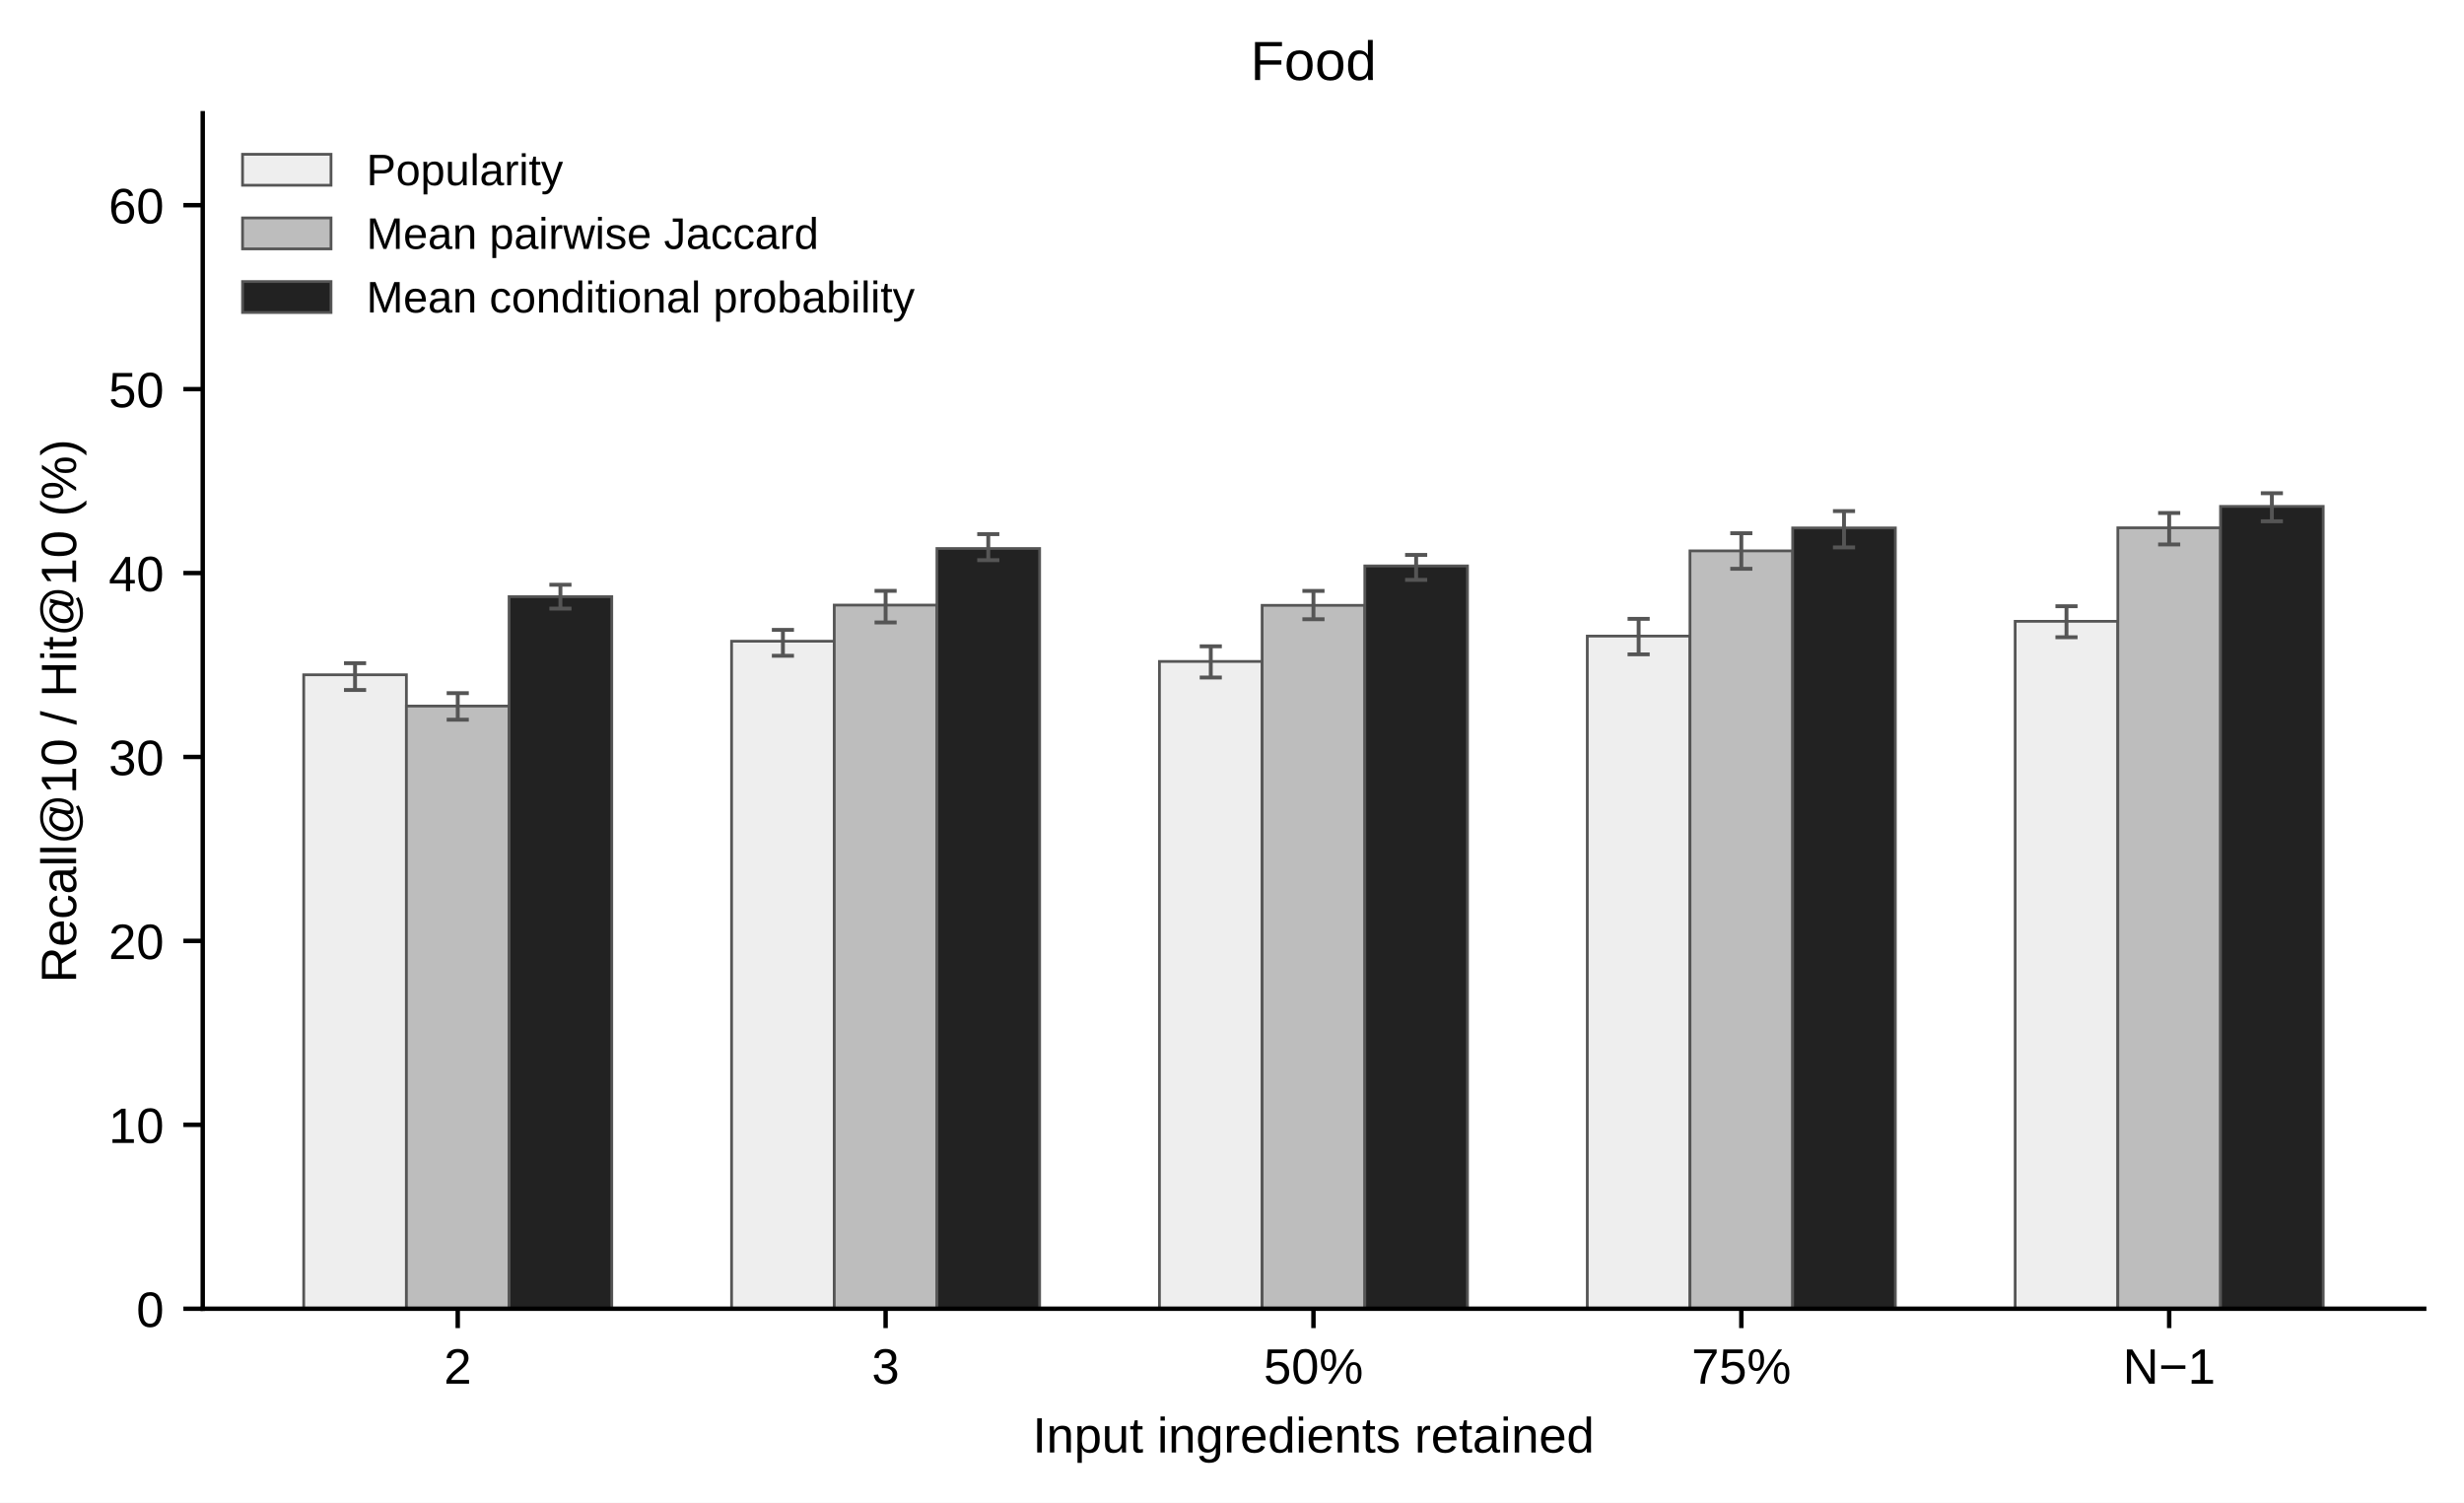
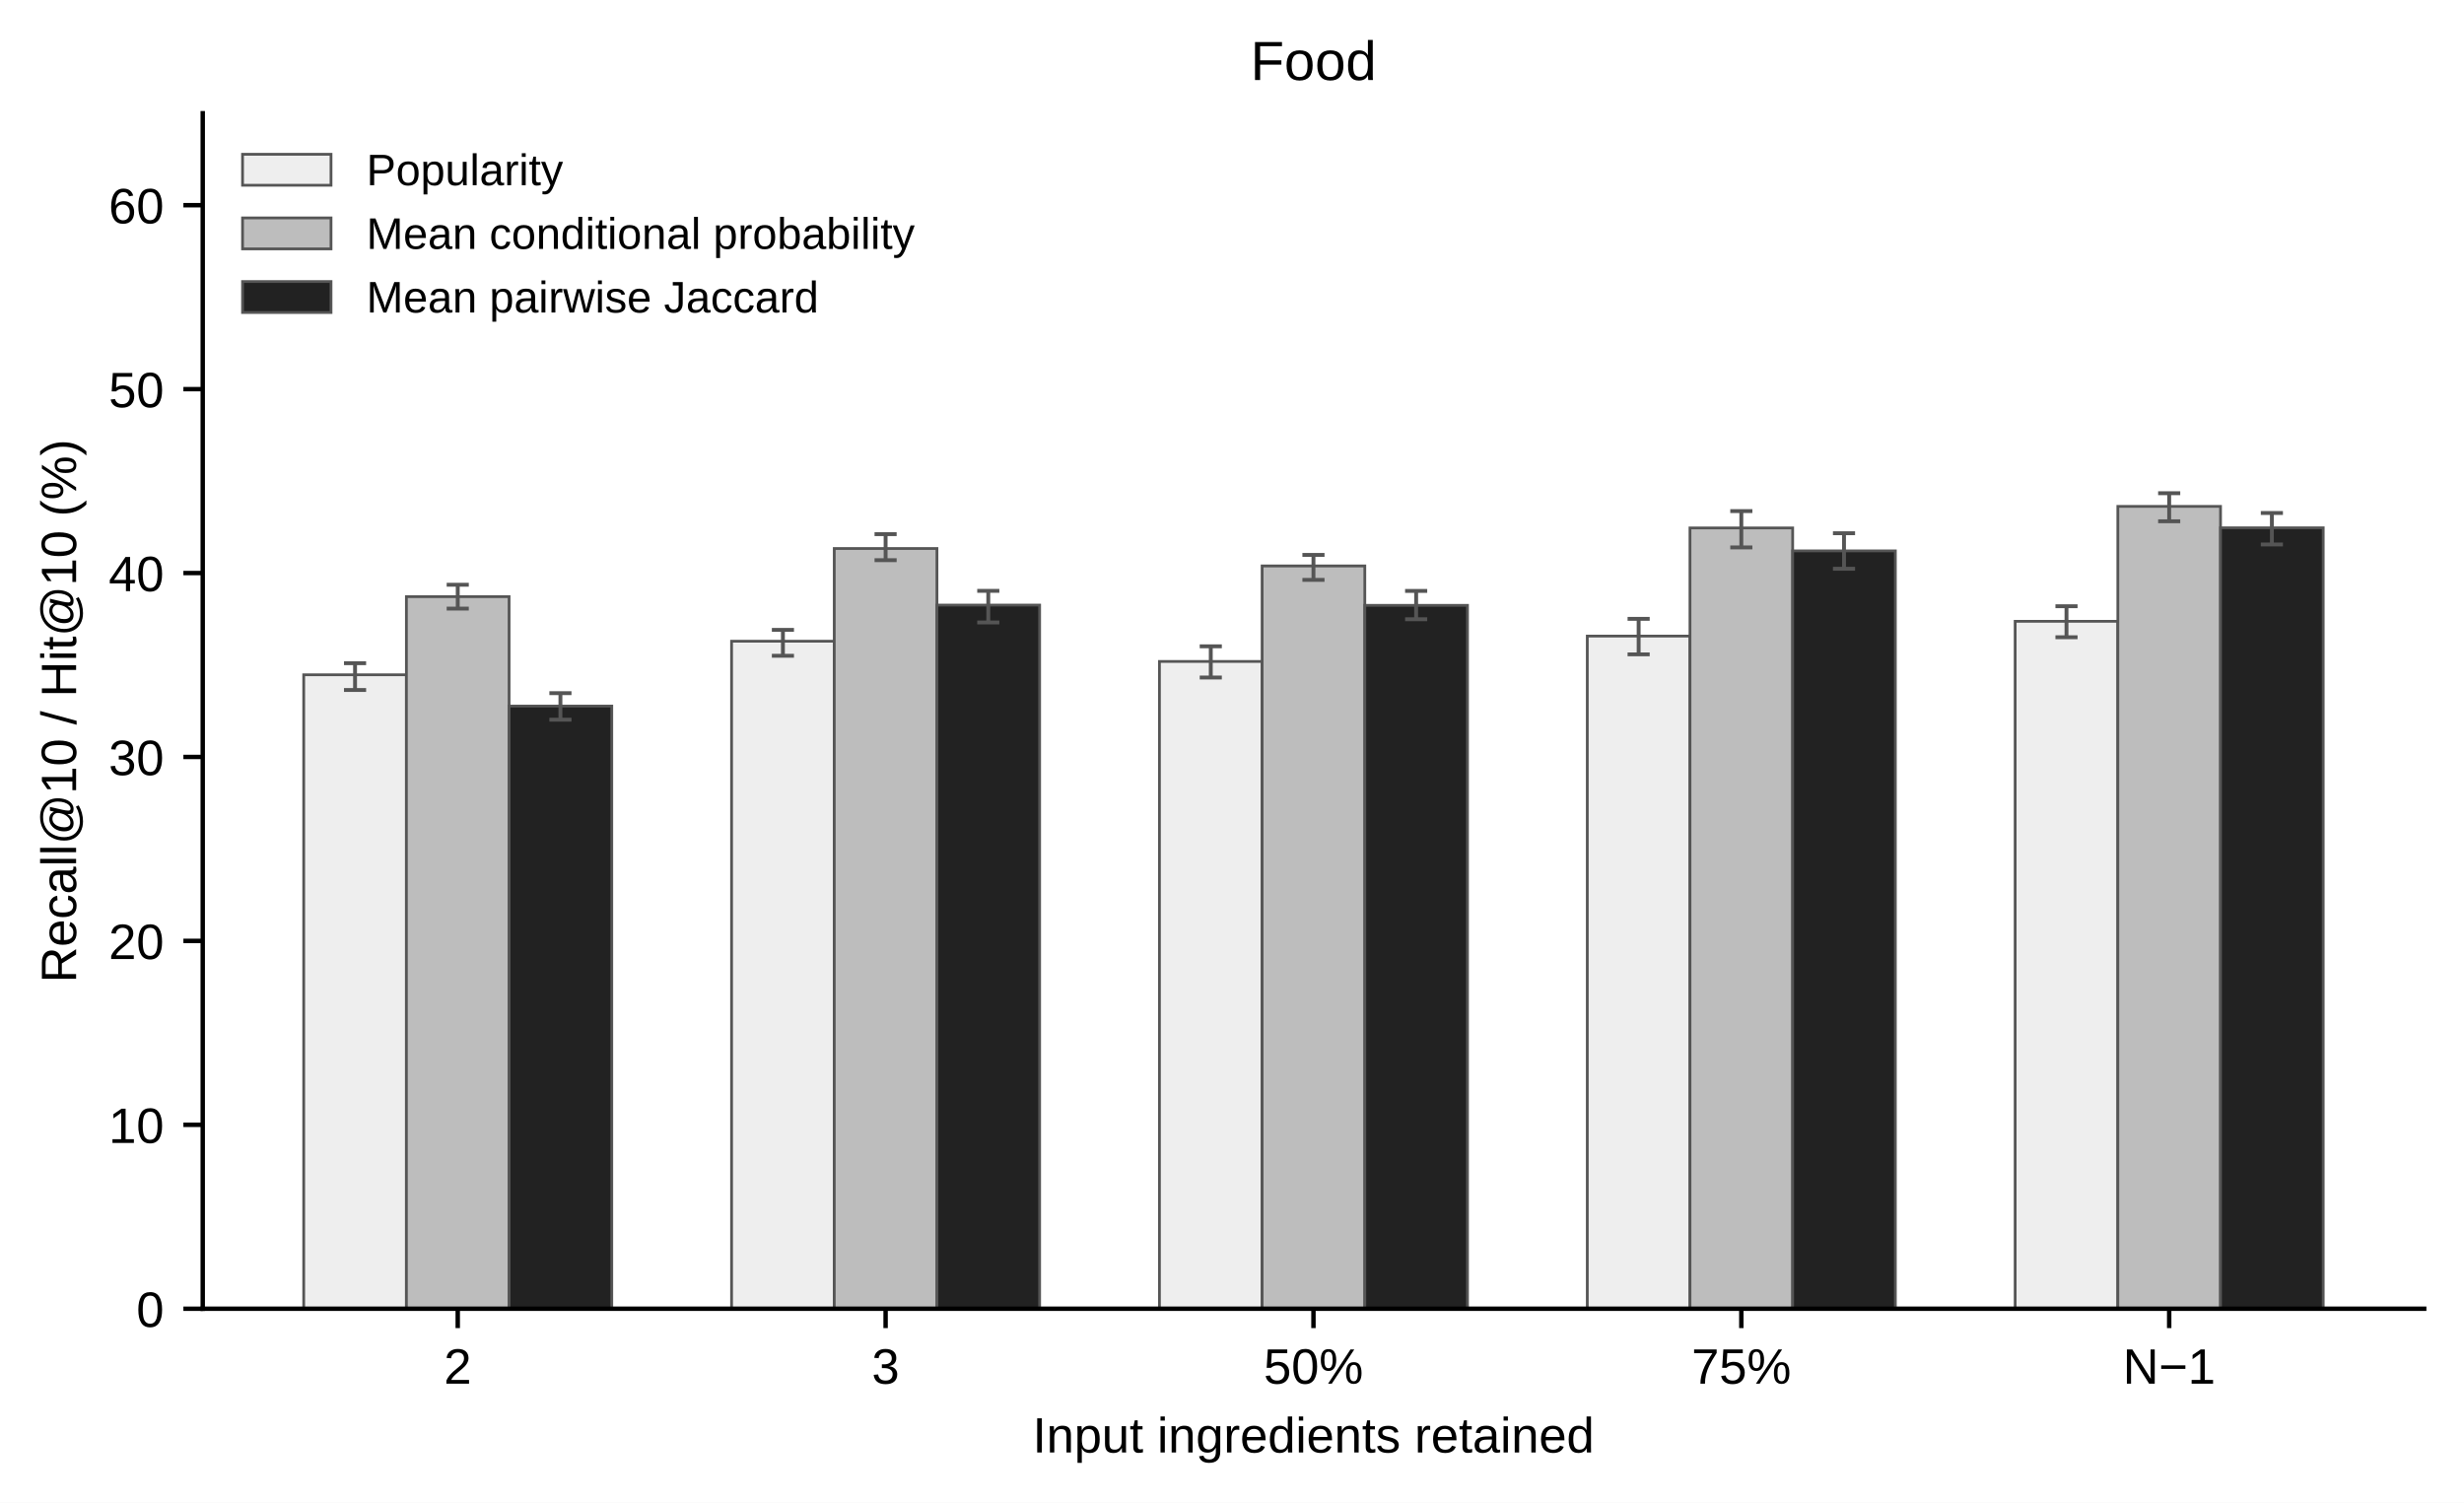
<svg xmlns="http://www.w3.org/2000/svg" xmlns:xlink="http://www.w3.org/1999/xlink" width="445.625pt" height="271.789pt" viewBox="0 0 445.625 271.789" version="1.1">
  <defs>
    <style type="text/css">*{stroke-linejoin: round; stroke-linecap: butt}</style>
  </defs>
  <g id="figure_1">
    <g id="patch_1">
      <path d="M 0 271.789 L 445.625 271.789 L 445.625 0 L 0 0 z " style="fill: #ffffff" />
    </g>
    <g id="axes_1">
      <g id="patch_2">
        <path d="M 36.665 236.696 L 438.425 236.696 L 438.425 20.48 L 36.665 20.48 z " style="fill: #ffffff" />
      </g>
      <g id="patch_3">
        <path d="M 54.927 236.696 L 73.499 236.696 L 73.499 122.043 L 54.927 122.043 z " clip-path="url(#p7ba1079631)" style="fill: #eeeeee; stroke: #555555; stroke-width: 0.5; stroke-linejoin: miter" />
      </g>
      <g id="patch_4">
        <path d="M 132.308 236.696 L 150.879 236.696 L 150.879 115.966 L 132.308 115.966 z " clip-path="url(#p7ba1079631)" style="fill: #eeeeee; stroke: #555555; stroke-width: 0.5; stroke-linejoin: miter" />
      </g>
      <g id="patch_5">
        <path d="M 209.688 236.696 L 228.26 236.696 L 228.26 119.625 L 209.688 119.625 z " clip-path="url(#p7ba1079631)" style="fill: #eeeeee; stroke: #555555; stroke-width: 0.5; stroke-linejoin: miter" />
      </g>
      <g id="patch_6">
        <path d="M 287.069 236.696 L 305.64 236.696 L 305.64 115.043 L 287.069 115.043 z " clip-path="url(#p7ba1079631)" style="fill: #eeeeee; stroke: #555555; stroke-width: 0.5; stroke-linejoin: miter" />
      </g>
      <g id="patch_7">
        <path d="M 364.45 236.696 L 383.021 236.696 L 383.021 112.373 L 364.45 112.373 z " clip-path="url(#p7ba1079631)" style="fill: #eeeeee; stroke: #555555; stroke-width: 0.5; stroke-linejoin: miter" />
      </g>
      <g id="patch_8">
-         <path d="M 73.499 236.696 L 92.07 236.696 L 92.07 127.695 L 73.499 127.695 z " clip-path="url(#p7ba1079631)" style="fill: #bdbdbd; stroke: #555555; stroke-width: 0.5; stroke-linejoin: miter" />
+         <path d="M 73.499 236.696 L 92.07 236.696 L 92.07 107.918 L 73.499 107.918 z " clip-path="url(#p7ba1079631)" style="fill: #bdbdbd; stroke: #555555; stroke-width: 0.5; stroke-linejoin: miter" />
      </g>
      <g id="patch_9">
-         <path d="M 150.879 236.696 L 169.451 236.696 L 169.451 109.438 L 150.879 109.438 z " clip-path="url(#p7ba1079631)" style="fill: #bdbdbd; stroke: #555555; stroke-width: 0.5; stroke-linejoin: miter" />
+         <path d="M 150.879 236.696 L 169.451 236.696 L 169.451 99.204 L 150.879 99.204 z " clip-path="url(#p7ba1079631)" style="fill: #bdbdbd; stroke: #555555; stroke-width: 0.5; stroke-linejoin: miter" />
      </g>
      <g id="patch_10">
-         <path d="M 228.26 236.696 L 246.831 236.696 L 246.831 109.479 L 228.26 109.479 z " clip-path="url(#p7ba1079631)" style="fill: #bdbdbd; stroke: #555555; stroke-width: 0.5; stroke-linejoin: miter" />
+         <path d="M 228.26 236.696 L 246.831 236.696 L 246.831 102.357 L 228.26 102.357 z " clip-path="url(#p7ba1079631)" style="fill: #bdbdbd; stroke: #555555; stroke-width: 0.5; stroke-linejoin: miter" />
      </g>
      <g id="patch_11">
-         <path d="M 305.64 236.696 L 324.212 236.696 L 324.212 99.628 L 305.64 99.628 z " clip-path="url(#p7ba1079631)" style="fill: #bdbdbd; stroke: #555555; stroke-width: 0.5; stroke-linejoin: miter" />
+         <path d="M 305.64 236.696 L 324.212 236.696 L 324.212 95.488 L 305.64 95.488 z " clip-path="url(#p7ba1079631)" style="fill: #bdbdbd; stroke: #555555; stroke-width: 0.5; stroke-linejoin: miter" />
      </g>
      <g id="patch_12">
-         <path d="M 383.021 236.696 L 401.592 236.696 L 401.592 95.459 L 383.021 95.459 z " clip-path="url(#p7ba1079631)" style="fill: #bdbdbd; stroke: #555555; stroke-width: 0.5; stroke-linejoin: miter" />
+         <path d="M 383.021 236.696 L 401.592 236.696 L 401.592 91.584 L 383.021 91.584 z " clip-path="url(#p7ba1079631)" style="fill: #bdbdbd; stroke: #555555; stroke-width: 0.5; stroke-linejoin: miter" />
      </g>
      <g id="patch_13">
-         <path d="M 92.07 236.696 L 110.641 236.696 L 110.641 107.918 L 92.07 107.918 z " clip-path="url(#p7ba1079631)" style="fill: #222222; stroke: #555555; stroke-width: 0.5; stroke-linejoin: miter" />
+         <path d="M 92.07 236.696 L 110.641 236.696 L 110.641 127.695 L 92.07 127.695 z " clip-path="url(#p7ba1079631)" style="fill: #222222; stroke: #555555; stroke-width: 0.5; stroke-linejoin: miter" />
      </g>
      <g id="patch_14">
-         <path d="M 169.451 236.696 L 188.022 236.696 L 188.022 99.204 L 169.451 99.204 z " clip-path="url(#p7ba1079631)" style="fill: #222222; stroke: #555555; stroke-width: 0.5; stroke-linejoin: miter" />
+         <path d="M 169.451 236.696 L 188.022 236.696 L 188.022 109.438 L 169.451 109.438 z " clip-path="url(#p7ba1079631)" style="fill: #222222; stroke: #555555; stroke-width: 0.5; stroke-linejoin: miter" />
      </g>
      <g id="patch_15">
-         <path d="M 246.831 236.696 L 265.402 236.696 L 265.402 102.357 L 246.831 102.357 z " clip-path="url(#p7ba1079631)" style="fill: #222222; stroke: #555555; stroke-width: 0.5; stroke-linejoin: miter" />
+         <path d="M 246.831 236.696 L 265.402 236.696 L 265.402 109.479 L 246.831 109.479 z " clip-path="url(#p7ba1079631)" style="fill: #222222; stroke: #555555; stroke-width: 0.5; stroke-linejoin: miter" />
      </g>
      <g id="patch_16">
-         <path d="M 324.212 236.696 L 342.783 236.696 L 342.783 95.488 L 324.212 95.488 z " clip-path="url(#p7ba1079631)" style="fill: #222222; stroke: #555555; stroke-width: 0.5; stroke-linejoin: miter" />
+         <path d="M 324.212 236.696 L 342.783 236.696 L 342.783 99.628 L 324.212 99.628 z " clip-path="url(#p7ba1079631)" style="fill: #222222; stroke: #555555; stroke-width: 0.5; stroke-linejoin: miter" />
      </g>
      <g id="patch_17">
-         <path d="M 401.592 236.696 L 420.164 236.696 L 420.164 91.584 L 401.592 91.584 z " clip-path="url(#p7ba1079631)" style="fill: #222222; stroke: #555555; stroke-width: 0.5; stroke-linejoin: miter" />
+         <path d="M 401.592 236.696 L 420.164 236.696 L 420.164 95.459 L 401.592 95.459 z " clip-path="url(#p7ba1079631)" style="fill: #222222; stroke: #555555; stroke-width: 0.5; stroke-linejoin: miter" />
      </g>
      <g id="matplotlib.axis_1">
        <g id="xtick_1">
          <g id="line2d_1">
            <defs>
              <path id="mbc4b600197" d="M 0 0 L 0 3.5 " style="stroke: #000000; stroke-width: 0.8" />
            </defs>
            <g>
              <use xlink:href="#mbc4b600197" x="82.784" y="236.696" style="stroke: #000000; stroke-width: 0.8" />
            </g>
          </g>
          <g id="text_1">
            <text style="font-size: 9px; font-family: 'Arial', 'Helvetica', 'DejaVu Sans', sans-serif; text-anchor: middle" x="82.784" y="250.249" transform="rotate(-0 82.7843 250.2485)">2</text>
          </g>
        </g>
        <g id="xtick_2">
          <g id="line2d_2">
            <g>
              <use xlink:href="#mbc4b600197" x="160.165" y="236.696" style="stroke: #000000; stroke-width: 0.8" />
            </g>
          </g>
          <g id="text_2">
            <text style="font-size: 9px; font-family: 'Arial', 'Helvetica', 'DejaVu Sans', sans-serif; text-anchor: middle" x="160.165" y="250.249" transform="rotate(-0 160.1649 250.2485)">3</text>
          </g>
        </g>
        <g id="xtick_3">
          <g id="line2d_3">
            <g>
              <use xlink:href="#mbc4b600197" x="237.545" y="236.696" style="stroke: #000000; stroke-width: 0.8" />
            </g>
          </g>
          <g id="text_3">
            <text style="font-size: 9px; font-family: 'Arial', 'Helvetica', 'DejaVu Sans', sans-serif; text-anchor: middle" x="237.545" y="250.249" transform="rotate(-0 237.5455 250.2485)">50%</text>
          </g>
        </g>
        <g id="xtick_4">
          <g id="line2d_4">
            <g>
              <use xlink:href="#mbc4b600197" x="314.926" y="236.696" style="stroke: #000000; stroke-width: 0.8" />
            </g>
          </g>
          <g id="text_4">
            <text style="font-size: 9px; font-family: 'Arial', 'Helvetica', 'DejaVu Sans', sans-serif; text-anchor: middle" x="314.926" y="250.249" transform="rotate(-0 314.9261 250.2485)">75%</text>
          </g>
        </g>
        <g id="xtick_5">
          <g id="line2d_5">
            <g>
              <use xlink:href="#mbc4b600197" x="392.307" y="236.696" style="stroke: #000000; stroke-width: 0.8" />
            </g>
          </g>
          <g id="text_5">
            <text style="font-size: 9px; font-family: 'Arial', 'Helvetica', 'DejaVu Sans', sans-serif; text-anchor: middle" x="392.307" y="250.249" transform="rotate(-0 392.3066 250.2485)">N−1</text>
          </g>
        </g>
        <g id="text_6">
          <text style="font-size: 9px; font-family: 'Arial', 'Helvetica', 'DejaVu Sans', sans-serif; text-anchor: middle" x="237.545" y="262.695" transform="rotate(-0 237.5455 262.6948)">Input ingredients retained</text>
        </g>
      </g>
      <g id="matplotlib.axis_2">
        <g id="ytick_1">
          <g id="line2d_6">
            <defs>
              <path id="m62ca417565" d="M 0 0 L -3.5 0 " style="stroke: #000000; stroke-width: 0.8" />
            </defs>
            <g>
              <use xlink:href="#m62ca417565" x="36.665" y="236.696" style="stroke: #000000; stroke-width: 0.8" />
            </g>
          </g>
          <g id="text_7">
            <text style="font-size: 9px; font-family: 'Arial', 'Helvetica', 'DejaVu Sans', sans-serif; text-anchor: end" x="29.665" y="239.972" transform="rotate(-0 29.66547 239.9724)">0</text>
          </g>
        </g>
        <g id="ytick_2">
          <g id="line2d_7">
            <g>
              <use xlink:href="#m62ca417565" x="36.665" y="203.432" style="stroke: #000000; stroke-width: 0.8" />
            </g>
          </g>
          <g id="text_8">
            <text style="font-size: 9px; font-family: 'Arial', 'Helvetica', 'DejaVu Sans', sans-serif; text-anchor: end" x="29.665" y="206.708" transform="rotate(-0 29.66547 206.7084)">10</text>
          </g>
        </g>
        <g id="ytick_3">
          <g id="line2d_8">
            <g>
              <use xlink:href="#m62ca417565" x="36.665" y="170.168" style="stroke: #000000; stroke-width: 0.8" />
            </g>
          </g>
          <g id="text_9">
            <text style="font-size: 9px; font-family: 'Arial', 'Helvetica', 'DejaVu Sans', sans-serif; text-anchor: end" x="29.665" y="173.444" transform="rotate(-0 29.66547 173.4444)">20</text>
          </g>
        </g>
        <g id="ytick_4">
          <g id="line2d_9">
            <g>
              <use xlink:href="#m62ca417565" x="36.665" y="136.904" style="stroke: #000000; stroke-width: 0.8" />
            </g>
          </g>
          <g id="text_10">
            <text style="font-size: 9px; font-family: 'Arial', 'Helvetica', 'DejaVu Sans', sans-serif; text-anchor: end" x="29.665" y="140.18" transform="rotate(-0 29.66547 140.1804)">30</text>
          </g>
        </g>
        <g id="ytick_5">
          <g id="line2d_10">
            <g>
              <use xlink:href="#m62ca417565" x="36.665" y="103.64" style="stroke: #000000; stroke-width: 0.8" />
            </g>
          </g>
          <g id="text_11">
            <text style="font-size: 9px; font-family: 'Arial', 'Helvetica', 'DejaVu Sans', sans-serif; text-anchor: end" x="29.665" y="106.916" transform="rotate(-0 29.66547 106.9164)">40</text>
          </g>
        </g>
        <g id="ytick_6">
          <g id="line2d_11">
            <g>
              <use xlink:href="#m62ca417565" x="36.665" y="70.376" style="stroke: #000000; stroke-width: 0.8" />
            </g>
          </g>
          <g id="text_12">
            <text style="font-size: 9px; font-family: 'Arial', 'Helvetica', 'DejaVu Sans', sans-serif; text-anchor: end" x="29.665" y="73.652" transform="rotate(-0 29.66547 73.6524)">50</text>
          </g>
        </g>
        <g id="ytick_7">
          <g id="line2d_12">
            <g>
              <use xlink:href="#m62ca417565" x="36.665" y="37.112" style="stroke: #000000; stroke-width: 0.8" />
            </g>
          </g>
          <g id="text_13">
            <text style="font-size: 9px; font-family: 'Arial', 'Helvetica', 'DejaVu Sans', sans-serif; text-anchor: end" x="29.665" y="40.388" transform="rotate(-0 29.66547 40.3884)">60</text>
          </g>
        </g>
        <g id="text_14">
          <text style="font-size: 9px; font-family: 'Arial', 'Helvetica', 'DejaVu Sans', sans-serif; text-anchor: middle" x="13.762" y="128.588" transform="rotate(-90 13.76156 128.5883)">Recall@10 / Hit@10 (%)</text>
        </g>
      </g>
      <g id="LineCollection_1">
        <path d="M 64.213 124.788 L 64.213 119.948 " clip-path="url(#p7ba1079631)" style="fill: none; stroke: #555555; stroke-width: 0.7" />
        <path d="M 141.594 118.601 L 141.594 113.917 " clip-path="url(#p7ba1079631)" style="fill: none; stroke: #555555; stroke-width: 0.7" />
        <path d="M 218.974 122.539 L 218.974 116.892 " clip-path="url(#p7ba1079631)" style="fill: none; stroke: #555555; stroke-width: 0.7" />
        <path d="M 296.355 118.346 L 296.355 111.926 " clip-path="url(#p7ba1079631)" style="fill: none; stroke: #555555; stroke-width: 0.7" />
        <path d="M 373.735 115.248 L 373.735 109.646 " clip-path="url(#p7ba1079631)" style="fill: none; stroke: #555555; stroke-width: 0.7" />
      </g>
      <g id="line2d_13">
        <defs>
          <path id="m36357ca933" d="M 2 0 L -2 -0 " style="stroke: #555555; stroke-width: 0.7" />
        </defs>
        <g clip-path="url(#p7ba1079631)">
          <use xlink:href="#m36357ca933" x="64.213" y="124.788" style="fill: #1f77b4; stroke: #555555; stroke-width: 0.7" />
          <use xlink:href="#m36357ca933" x="141.594" y="118.601" style="fill: #1f77b4; stroke: #555555; stroke-width: 0.7" />
          <use xlink:href="#m36357ca933" x="218.974" y="122.539" style="fill: #1f77b4; stroke: #555555; stroke-width: 0.7" />
          <use xlink:href="#m36357ca933" x="296.355" y="118.346" style="fill: #1f77b4; stroke: #555555; stroke-width: 0.7" />
          <use xlink:href="#m36357ca933" x="373.735" y="115.248" style="fill: #1f77b4; stroke: #555555; stroke-width: 0.7" />
        </g>
      </g>
      <g id="line2d_14">
        <g clip-path="url(#p7ba1079631)">
          <use xlink:href="#m36357ca933" x="64.213" y="119.948" style="fill: #1f77b4; stroke: #555555; stroke-width: 0.7" />
          <use xlink:href="#m36357ca933" x="141.594" y="113.917" style="fill: #1f77b4; stroke: #555555; stroke-width: 0.7" />
          <use xlink:href="#m36357ca933" x="218.974" y="116.892" style="fill: #1f77b4; stroke: #555555; stroke-width: 0.7" />
          <use xlink:href="#m36357ca933" x="296.355" y="111.926" style="fill: #1f77b4; stroke: #555555; stroke-width: 0.7" />
          <use xlink:href="#m36357ca933" x="373.735" y="109.646" style="fill: #1f77b4; stroke: #555555; stroke-width: 0.7" />
        </g>
      </g>
      <g id="LineCollection_2">
-         <path d="M 82.784 130.161 L 82.784 125.365 " clip-path="url(#p7ba1079631)" style="fill: none; stroke: #555555; stroke-width: 0.7" />
-         <path d="M 160.165 112.573 L 160.165 106.861 " clip-path="url(#p7ba1079631)" style="fill: none; stroke: #555555; stroke-width: 0.7" />
-         <path d="M 237.545 111.993 L 237.545 106.871 " clip-path="url(#p7ba1079631)" style="fill: none; stroke: #555555; stroke-width: 0.7" />
-         <path d="M 314.926 102.869 L 314.926 96.442 " clip-path="url(#p7ba1079631)" style="fill: none; stroke: #555555; stroke-width: 0.7" />
-         <path d="M 392.307 98.469 L 392.307 92.775 " clip-path="url(#p7ba1079631)" style="fill: none; stroke: #555555; stroke-width: 0.7" />
+         <path d="M 82.784 110.065 L 82.784 105.756 " clip-path="url(#p7ba1079631)" style="fill: none; stroke: #555555; stroke-width: 0.7" />
+         <path d="M 160.165 101.308 L 160.165 96.609 " clip-path="url(#p7ba1079631)" style="fill: none; stroke: #555555; stroke-width: 0.7" />
+         <path d="M 237.545 104.88 L 237.545 100.365 " clip-path="url(#p7ba1079631)" style="fill: none; stroke: #555555; stroke-width: 0.7" />
+         <path d="M 314.926 99.008 L 314.926 92.437 " clip-path="url(#p7ba1079631)" style="fill: none; stroke: #555555; stroke-width: 0.7" />
+         <path d="M 392.307 94.28 L 392.307 89.201 " clip-path="url(#p7ba1079631)" style="fill: none; stroke: #555555; stroke-width: 0.7" />
      </g>
      <g id="line2d_15">
        <g clip-path="url(#p7ba1079631)">
-           <use xlink:href="#m36357ca933" x="82.784" y="130.161" style="fill: #1f77b4; stroke: #555555; stroke-width: 0.7" />
-           <use xlink:href="#m36357ca933" x="160.165" y="112.573" style="fill: #1f77b4; stroke: #555555; stroke-width: 0.7" />
-           <use xlink:href="#m36357ca933" x="237.545" y="111.993" style="fill: #1f77b4; stroke: #555555; stroke-width: 0.7" />
-           <use xlink:href="#m36357ca933" x="314.926" y="102.869" style="fill: #1f77b4; stroke: #555555; stroke-width: 0.7" />
-           <use xlink:href="#m36357ca933" x="392.307" y="98.469" style="fill: #1f77b4; stroke: #555555; stroke-width: 0.7" />
+           <use xlink:href="#m36357ca933" x="82.784" y="110.065" style="fill: #1f77b4; stroke: #555555; stroke-width: 0.7" />
+           <use xlink:href="#m36357ca933" x="160.165" y="101.308" style="fill: #1f77b4; stroke: #555555; stroke-width: 0.7" />
+           <use xlink:href="#m36357ca933" x="237.545" y="104.88" style="fill: #1f77b4; stroke: #555555; stroke-width: 0.7" />
+           <use xlink:href="#m36357ca933" x="314.926" y="99.008" style="fill: #1f77b4; stroke: #555555; stroke-width: 0.7" />
+           <use xlink:href="#m36357ca933" x="392.307" y="94.28" style="fill: #1f77b4; stroke: #555555; stroke-width: 0.7" />
        </g>
      </g>
      <g id="line2d_16">
        <g clip-path="url(#p7ba1079631)">
-           <use xlink:href="#m36357ca933" x="82.784" y="125.365" style="fill: #1f77b4; stroke: #555555; stroke-width: 0.7" />
-           <use xlink:href="#m36357ca933" x="160.165" y="106.861" style="fill: #1f77b4; stroke: #555555; stroke-width: 0.7" />
-           <use xlink:href="#m36357ca933" x="237.545" y="106.871" style="fill: #1f77b4; stroke: #555555; stroke-width: 0.7" />
-           <use xlink:href="#m36357ca933" x="314.926" y="96.442" style="fill: #1f77b4; stroke: #555555; stroke-width: 0.7" />
-           <use xlink:href="#m36357ca933" x="392.307" y="92.775" style="fill: #1f77b4; stroke: #555555; stroke-width: 0.7" />
+           <use xlink:href="#m36357ca933" x="82.784" y="105.756" style="fill: #1f77b4; stroke: #555555; stroke-width: 0.7" />
+           <use xlink:href="#m36357ca933" x="160.165" y="96.609" style="fill: #1f77b4; stroke: #555555; stroke-width: 0.7" />
+           <use xlink:href="#m36357ca933" x="237.545" y="100.365" style="fill: #1f77b4; stroke: #555555; stroke-width: 0.7" />
+           <use xlink:href="#m36357ca933" x="314.926" y="92.437" style="fill: #1f77b4; stroke: #555555; stroke-width: 0.7" />
+           <use xlink:href="#m36357ca933" x="392.307" y="89.201" style="fill: #1f77b4; stroke: #555555; stroke-width: 0.7" />
        </g>
      </g>
      <g id="LineCollection_3">
-         <path d="M 101.356 110.065 L 101.356 105.756 " clip-path="url(#p7ba1079631)" style="fill: none; stroke: #555555; stroke-width: 0.7" />
-         <path d="M 178.736 101.308 L 178.736 96.609 " clip-path="url(#p7ba1079631)" style="fill: none; stroke: #555555; stroke-width: 0.7" />
-         <path d="M 256.117 104.88 L 256.117 100.365 " clip-path="url(#p7ba1079631)" style="fill: none; stroke: #555555; stroke-width: 0.7" />
-         <path d="M 333.497 99.008 L 333.497 92.437 " clip-path="url(#p7ba1079631)" style="fill: none; stroke: #555555; stroke-width: 0.7" />
-         <path d="M 410.878 94.28 L 410.878 89.201 " clip-path="url(#p7ba1079631)" style="fill: none; stroke: #555555; stroke-width: 0.7" />
+         <path d="M 101.356 130.161 L 101.356 125.365 " clip-path="url(#p7ba1079631)" style="fill: none; stroke: #555555; stroke-width: 0.7" />
+         <path d="M 178.736 112.573 L 178.736 106.861 " clip-path="url(#p7ba1079631)" style="fill: none; stroke: #555555; stroke-width: 0.7" />
+         <path d="M 256.117 111.993 L 256.117 106.871 " clip-path="url(#p7ba1079631)" style="fill: none; stroke: #555555; stroke-width: 0.7" />
+         <path d="M 333.497 102.869 L 333.497 96.442 " clip-path="url(#p7ba1079631)" style="fill: none; stroke: #555555; stroke-width: 0.7" />
+         <path d="M 410.878 98.469 L 410.878 92.775 " clip-path="url(#p7ba1079631)" style="fill: none; stroke: #555555; stroke-width: 0.7" />
      </g>
      <g id="line2d_17">
        <g clip-path="url(#p7ba1079631)">
-           <use xlink:href="#m36357ca933" x="101.356" y="110.065" style="fill: #1f77b4; stroke: #555555; stroke-width: 0.7" />
-           <use xlink:href="#m36357ca933" x="178.736" y="101.308" style="fill: #1f77b4; stroke: #555555; stroke-width: 0.7" />
-           <use xlink:href="#m36357ca933" x="256.117" y="104.88" style="fill: #1f77b4; stroke: #555555; stroke-width: 0.7" />
-           <use xlink:href="#m36357ca933" x="333.497" y="99.008" style="fill: #1f77b4; stroke: #555555; stroke-width: 0.7" />
-           <use xlink:href="#m36357ca933" x="410.878" y="94.28" style="fill: #1f77b4; stroke: #555555; stroke-width: 0.7" />
+           <use xlink:href="#m36357ca933" x="101.356" y="130.161" style="fill: #1f77b4; stroke: #555555; stroke-width: 0.7" />
+           <use xlink:href="#m36357ca933" x="178.736" y="112.573" style="fill: #1f77b4; stroke: #555555; stroke-width: 0.7" />
+           <use xlink:href="#m36357ca933" x="256.117" y="111.993" style="fill: #1f77b4; stroke: #555555; stroke-width: 0.7" />
+           <use xlink:href="#m36357ca933" x="333.497" y="102.869" style="fill: #1f77b4; stroke: #555555; stroke-width: 0.7" />
+           <use xlink:href="#m36357ca933" x="410.878" y="98.469" style="fill: #1f77b4; stroke: #555555; stroke-width: 0.7" />
        </g>
      </g>
      <g id="line2d_18">
        <g clip-path="url(#p7ba1079631)">
-           <use xlink:href="#m36357ca933" x="101.356" y="105.756" style="fill: #1f77b4; stroke: #555555; stroke-width: 0.7" />
-           <use xlink:href="#m36357ca933" x="178.736" y="96.609" style="fill: #1f77b4; stroke: #555555; stroke-width: 0.7" />
-           <use xlink:href="#m36357ca933" x="256.117" y="100.365" style="fill: #1f77b4; stroke: #555555; stroke-width: 0.7" />
-           <use xlink:href="#m36357ca933" x="333.497" y="92.437" style="fill: #1f77b4; stroke: #555555; stroke-width: 0.7" />
-           <use xlink:href="#m36357ca933" x="410.878" y="89.201" style="fill: #1f77b4; stroke: #555555; stroke-width: 0.7" />
+           <use xlink:href="#m36357ca933" x="101.356" y="125.365" style="fill: #1f77b4; stroke: #555555; stroke-width: 0.7" />
+           <use xlink:href="#m36357ca933" x="178.736" y="106.861" style="fill: #1f77b4; stroke: #555555; stroke-width: 0.7" />
+           <use xlink:href="#m36357ca933" x="256.117" y="106.871" style="fill: #1f77b4; stroke: #555555; stroke-width: 0.7" />
+           <use xlink:href="#m36357ca933" x="333.497" y="96.442" style="fill: #1f77b4; stroke: #555555; stroke-width: 0.7" />
+           <use xlink:href="#m36357ca933" x="410.878" y="92.775" style="fill: #1f77b4; stroke: #555555; stroke-width: 0.7" />
        </g>
      </g>
      <g id="patch_18">
        <path d="M 36.665 236.696 L 36.665 20.48 " style="fill: none; stroke: #000000; stroke-width: 0.8; stroke-linejoin: miter; stroke-linecap: square" />
      </g>
      <g id="patch_19">
        <path d="M 36.665 236.696 L 438.425 236.696 " style="fill: none; stroke: #000000; stroke-width: 0.8; stroke-linejoin: miter; stroke-linecap: square" />
      </g>
      <g id="text_15">
        <text style="font-size: 10px; font-family: 'Arial', 'Helvetica', 'DejaVu Sans', sans-serif; text-anchor: middle" x="237.545" y="14.48" transform="rotate(-0 237.5455 14.48027)">Food</text>
      </g>
      <g id="legend_1">
        <g id="patch_20">
          <path d="M 43.865 33.504 L 59.865 33.504 L 59.865 27.904 L 43.865 27.904 z " style="fill: #eeeeee; stroke: #555555; stroke-width: 0.5; stroke-linejoin: miter" />
        </g>
        <g id="text_16">
          <text style="font-size: 8px; font-family: 'Arial', 'Helvetica', 'DejaVu Sans', sans-serif; text-anchor: start" x="66.265" y="33.504" transform="rotate(-0 66.26547 33.50449)">Popularity</text>
        </g>
        <g id="patch_21">
          <path d="M 43.865 45.012 L 59.865 45.012 L 59.865 39.412 L 43.865 39.412 z " style="fill: #bdbdbd; stroke: #555555; stroke-width: 0.5; stroke-linejoin: miter" />
        </g>
        <g id="text_17">
-           <text style="font-size: 8px; font-family: 'Arial', 'Helvetica', 'DejaVu Sans', sans-serif; text-anchor: start" x="66.265" y="45.012" transform="rotate(-0 66.26547 45.01246)">Mean pairwise Jaccard</text>
+           <text style="font-size: 8px; font-family: 'Arial', 'Helvetica', 'DejaVu Sans', sans-serif; text-anchor: start" x="66.265" y="45.012" transform="rotate(-0 66.26547 45.01246)">Mean conditional probability</text>
        </g>
        <g id="patch_22">
          <path d="M 43.865 56.52 L 59.865 56.52 L 59.865 50.92 L 43.865 50.92 z " style="fill: #222222; stroke: #555555; stroke-width: 0.5; stroke-linejoin: miter" />
        </g>
        <g id="text_18">
-           <text style="font-size: 8px; font-family: 'Arial', 'Helvetica', 'DejaVu Sans', sans-serif; text-anchor: start" x="66.265" y="56.52" transform="rotate(-0 66.26547 56.52027)">Mean conditional probability</text>
+           <text style="font-size: 8px; font-family: 'Arial', 'Helvetica', 'DejaVu Sans', sans-serif; text-anchor: start" x="66.265" y="56.52" transform="rotate(-0 66.26547 56.52043)">Mean pairwise Jaccard</text>
        </g>
      </g>
    </g>
  </g>
  <defs>
    <clipPath id="p7ba1079631">
      <rect x="36.665" y="20.48" width="401.76" height="216.216" />
    </clipPath>
  </defs>
</svg>
